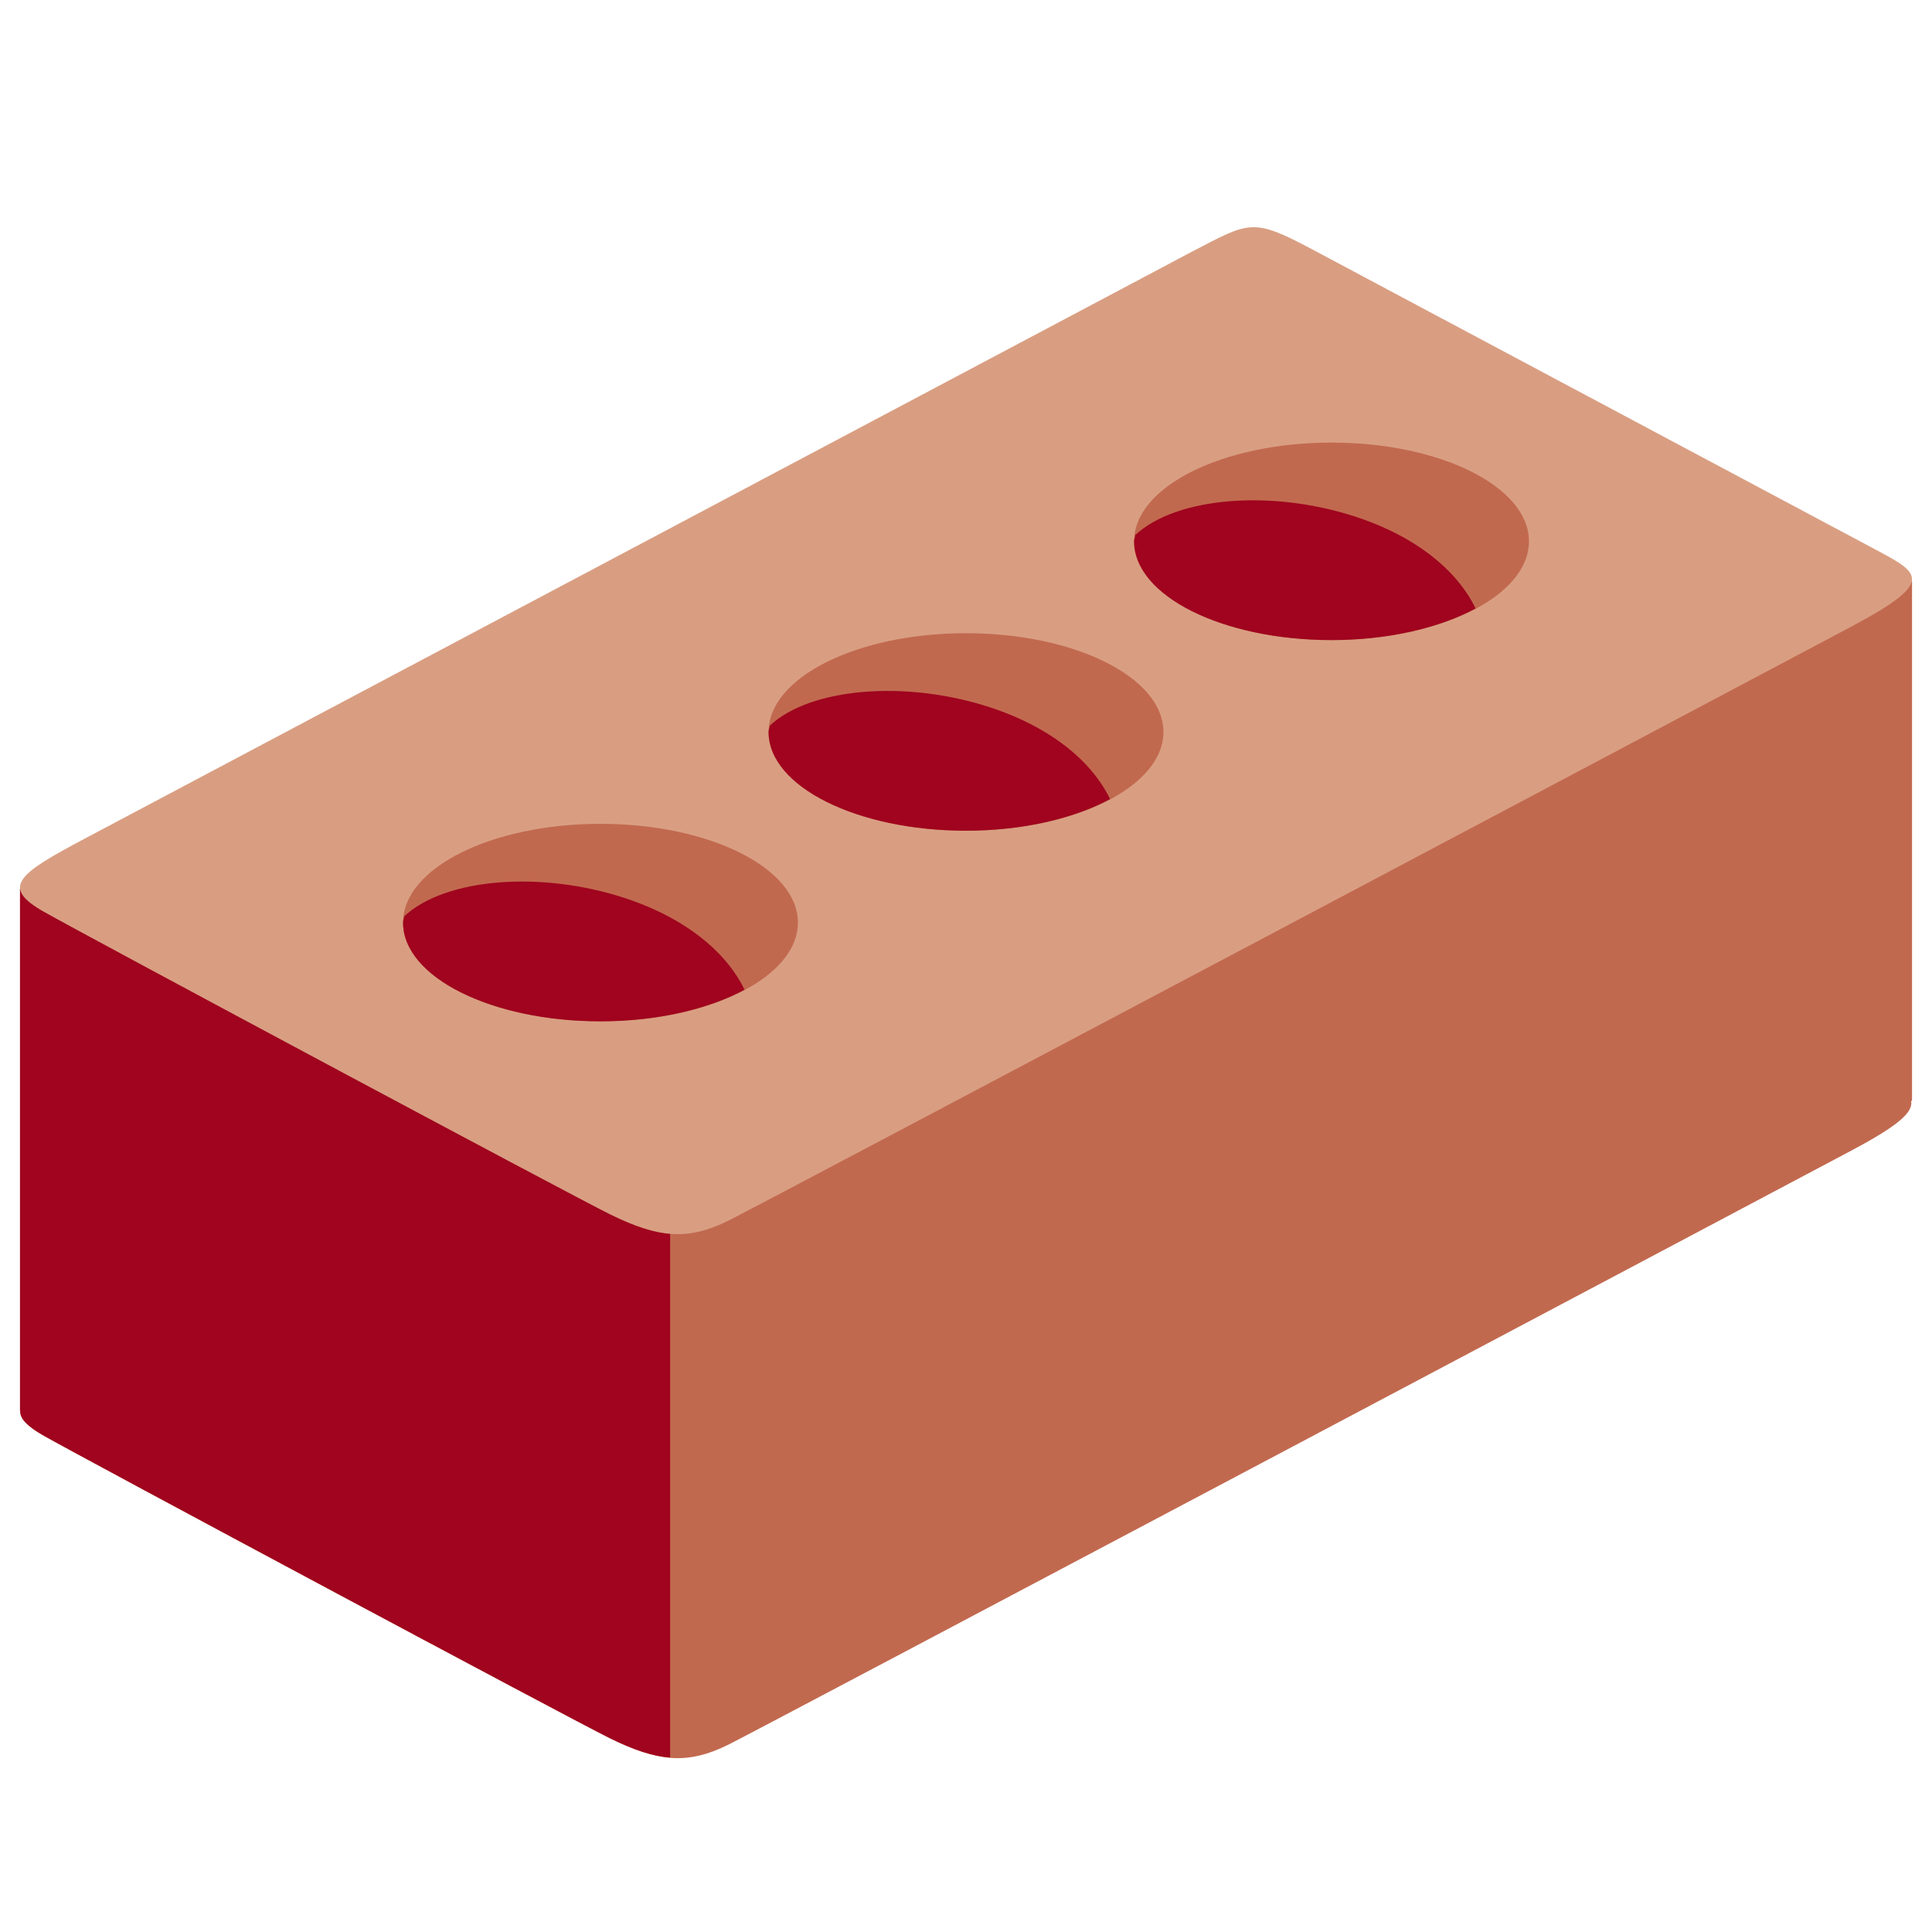
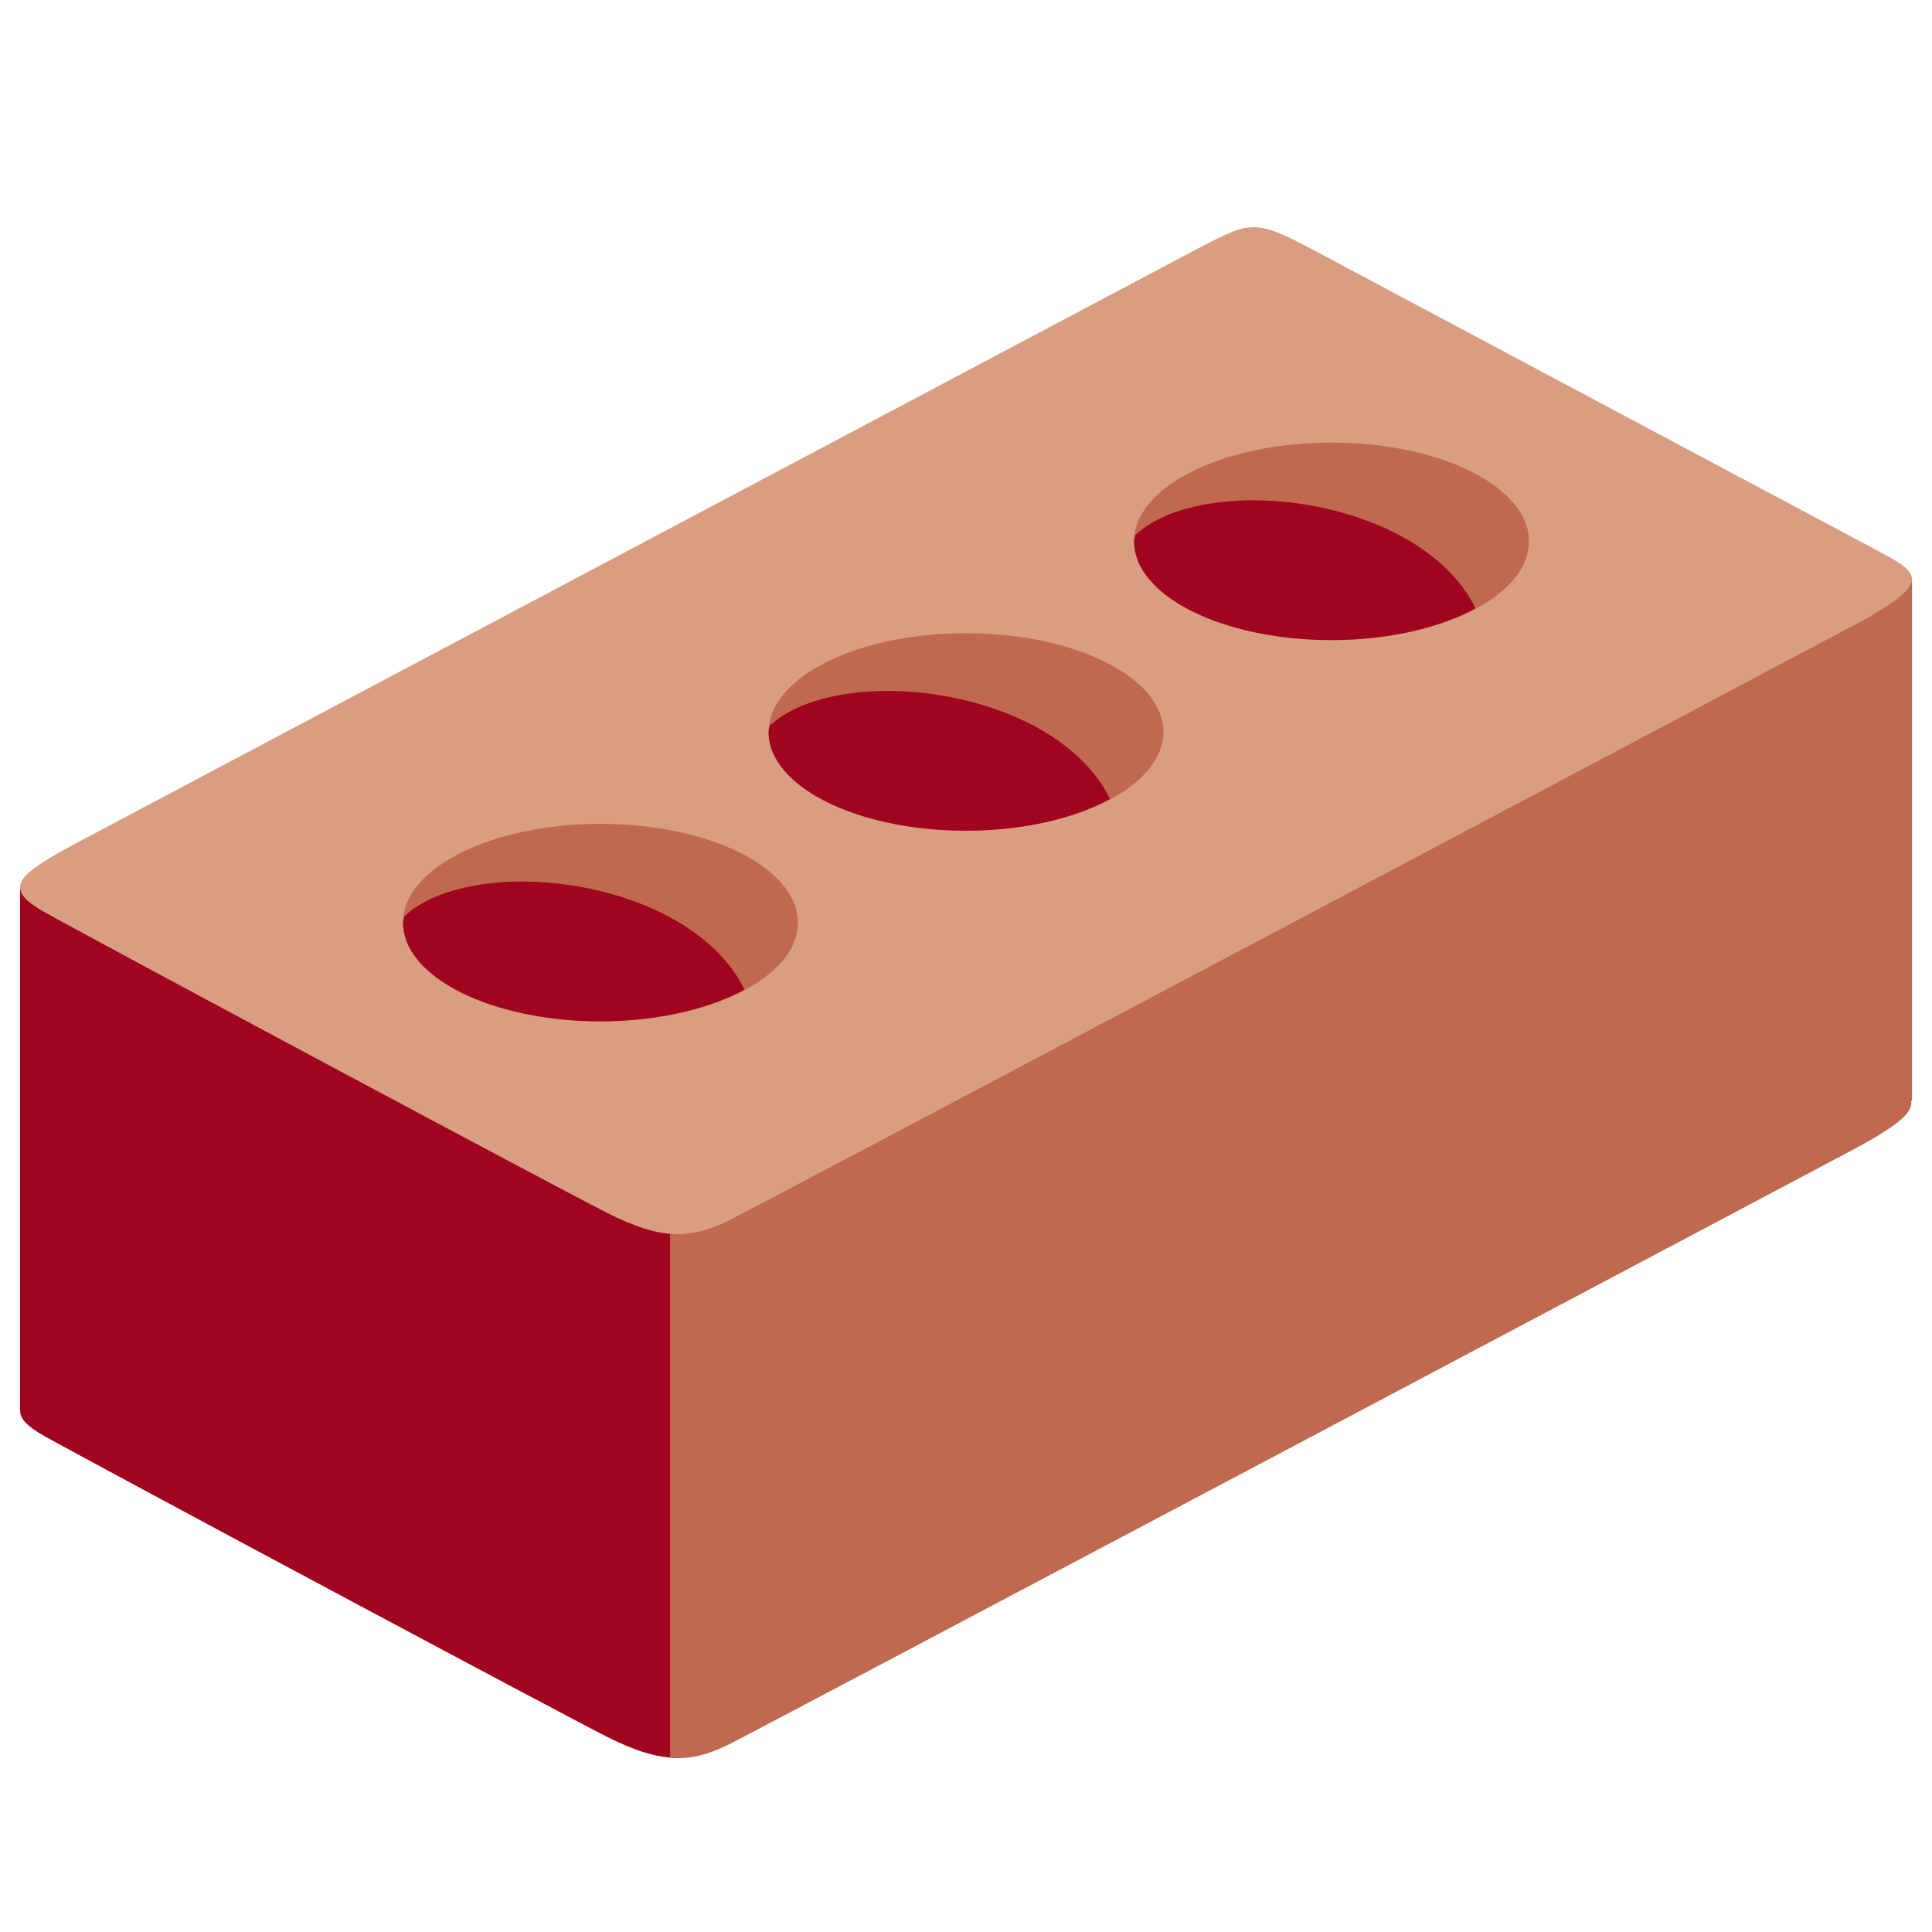
<svg xmlns="http://www.w3.org/2000/svg" viewBox="0 0 36 36">
-   <path fill="#C1694F" d="M35.627 10.826L.373 16.56v9.722h.004c-.012.149.129.295.443.473.727.412 9.835 5.286 10.553 5.639.895.439 1.441.493 2.206.112.626-.312 19.236-10.173 20.932-11.074.863-.459 1.146-.711 1.099-.919h.018v-9.687z" />
-   <path fill="#A0041E" d="M.373 16.56v9.722h.004c-.012.149.129.295.443.473.727.412 9.835 5.286 10.553 5.639.432.212.781.329 1.114.356V16.56H.373z" />
-   <path fill="#D99E82" d="M22.224 4.682c1.076-.558 1.113-.628 2.249-.024 1.136.604 9.846 5.248 10.487 5.589.814.434 1.112.591-.449 1.421-1.696.902-20.306 10.763-20.932 11.074-.765.381-1.311.327-2.206-.112-.718-.352-9.826-5.226-10.553-5.639-.82-.465-.482-.706.769-1.37L22.224 4.682z" />
+   <path d="M 35.627,10.826 h0.001 v9.687 h-0.018 c 0.047,0.208 -0.236,0.46 -1.099,0.919 c -1.696,0.901 -20.306,10.762 -20.932,11.074 c -0.396,0.197 -0.734,0.278 -1.092,0.249 l -3,-3 v-14.5 l 26.14,-4.429 Z" fill="#C1694F" />
+   <path d="M 0.373,16.56 h12.114 v16.19 c -0.333,-0.027 -0.682,-0.144 -1.114,-0.356 c -0.718,-0.353 -9.826,-5.227 -10.553,-5.639 c -0.314,-0.178 -0.455,-0.324 -0.443,-0.473 h-0.004 v-9.722 Z" fill="#A0041E" />
+   <path d="M 22.224,4.682 c 1.076,-0.558 1.113,-0.628 2.249,-0.024 s 9.846,5.248 10.487,5.589 c 0.814,0.434 1.112,0.591 -0.449,1.421 c -1.696,0.902 -20.306,10.763 -20.932,11.074 c -0.765,0.381 -1.311,0.327 -2.206,-0.112 c -0.718,-0.352 -9.826,-5.226 -10.553,-5.639 c -0.82,-0.465 -0.482,-0.706 0.769,-1.37 l 20.635,-10.939 Z" fill="#D99E82" />
  <ellipse fill="#C1694F" cx="11.189" cy="17.191" rx="3.679" ry="1.84" />
-   <path fill="#A0041E" d="M11.642 16.734c-1.569-.516-3.352-.369-4.108.339-.005.04-.024.078-.024.118 0 1.016 1.647 1.84 3.679 1.84 1.063 0 2.013-.229 2.684-.589-.333-.692-1.086-1.332-2.231-1.708z" />
  <ellipse fill="#C1694F" cx="18" cy="13.639" rx="3.679" ry="1.84" />
-   <path fill="#A0041E" d="M18.453 13.182c-1.569-.516-3.352-.369-4.108.339-.005.04-.024.078-.024.118 0 1.016 1.647 1.84 3.679 1.84 1.063 0 2.013-.229 2.684-.589-.333-.692-1.086-1.332-2.231-1.708z" />
  <ellipse fill="#C1694F" cx="24.811" cy="10.087" rx="3.679" ry="1.84" />
-   <path fill="#A0041E" d="M25.264 9.63c-1.569-.516-3.352-.369-4.108.339-.005.04-.024.078-.024.118 0 1.016 1.647 1.84 3.679 1.84 1.063 0 2.012-.229 2.684-.589-.333-.692-1.086-1.332-2.231-1.708z" />
+   <path d="M 11.642,16.734 c 1.145,0.376 1.898,1.016 2.231,1.708 c -0.671,0.36 -1.621,0.589 -2.684,0.589 c -2.032,0 -3.679,-0.824 -3.679,-1.84 c 0,-0.04 0.019,-0.078 0.024,-0.118 c 0.756,-0.708 2.539,-0.855 4.108,-0.339 Z" fill="#A0041E" />
+   <path d="M 18.453,13.182 c 1.145,0.376 1.898,1.016 2.231,1.708 c -0.671,0.36 -1.621,0.589 -2.684,0.589 c -2.032,0 -3.679,-0.824 -3.679,-1.84 c 0,-0.04 0.019,-0.078 0.024,-0.118 c 0.756,-0.708 2.539,-0.855 4.108,-0.339 Z" fill="#A0041E" />
+   <path d="M 25.264,9.63 c 1.145,0.376 1.898,1.016 2.231,1.708 c -0.672,0.36 -1.621,0.589 -2.684,0.589 c -2.032,0 -3.679,-0.824 -3.679,-1.84 c 0,-0.04 0.019,-0.078 0.024,-0.118 c 0.756,-0.708 2.539,-0.855 4.108,-0.339 Z" fill="#A0041E" />
</svg>
